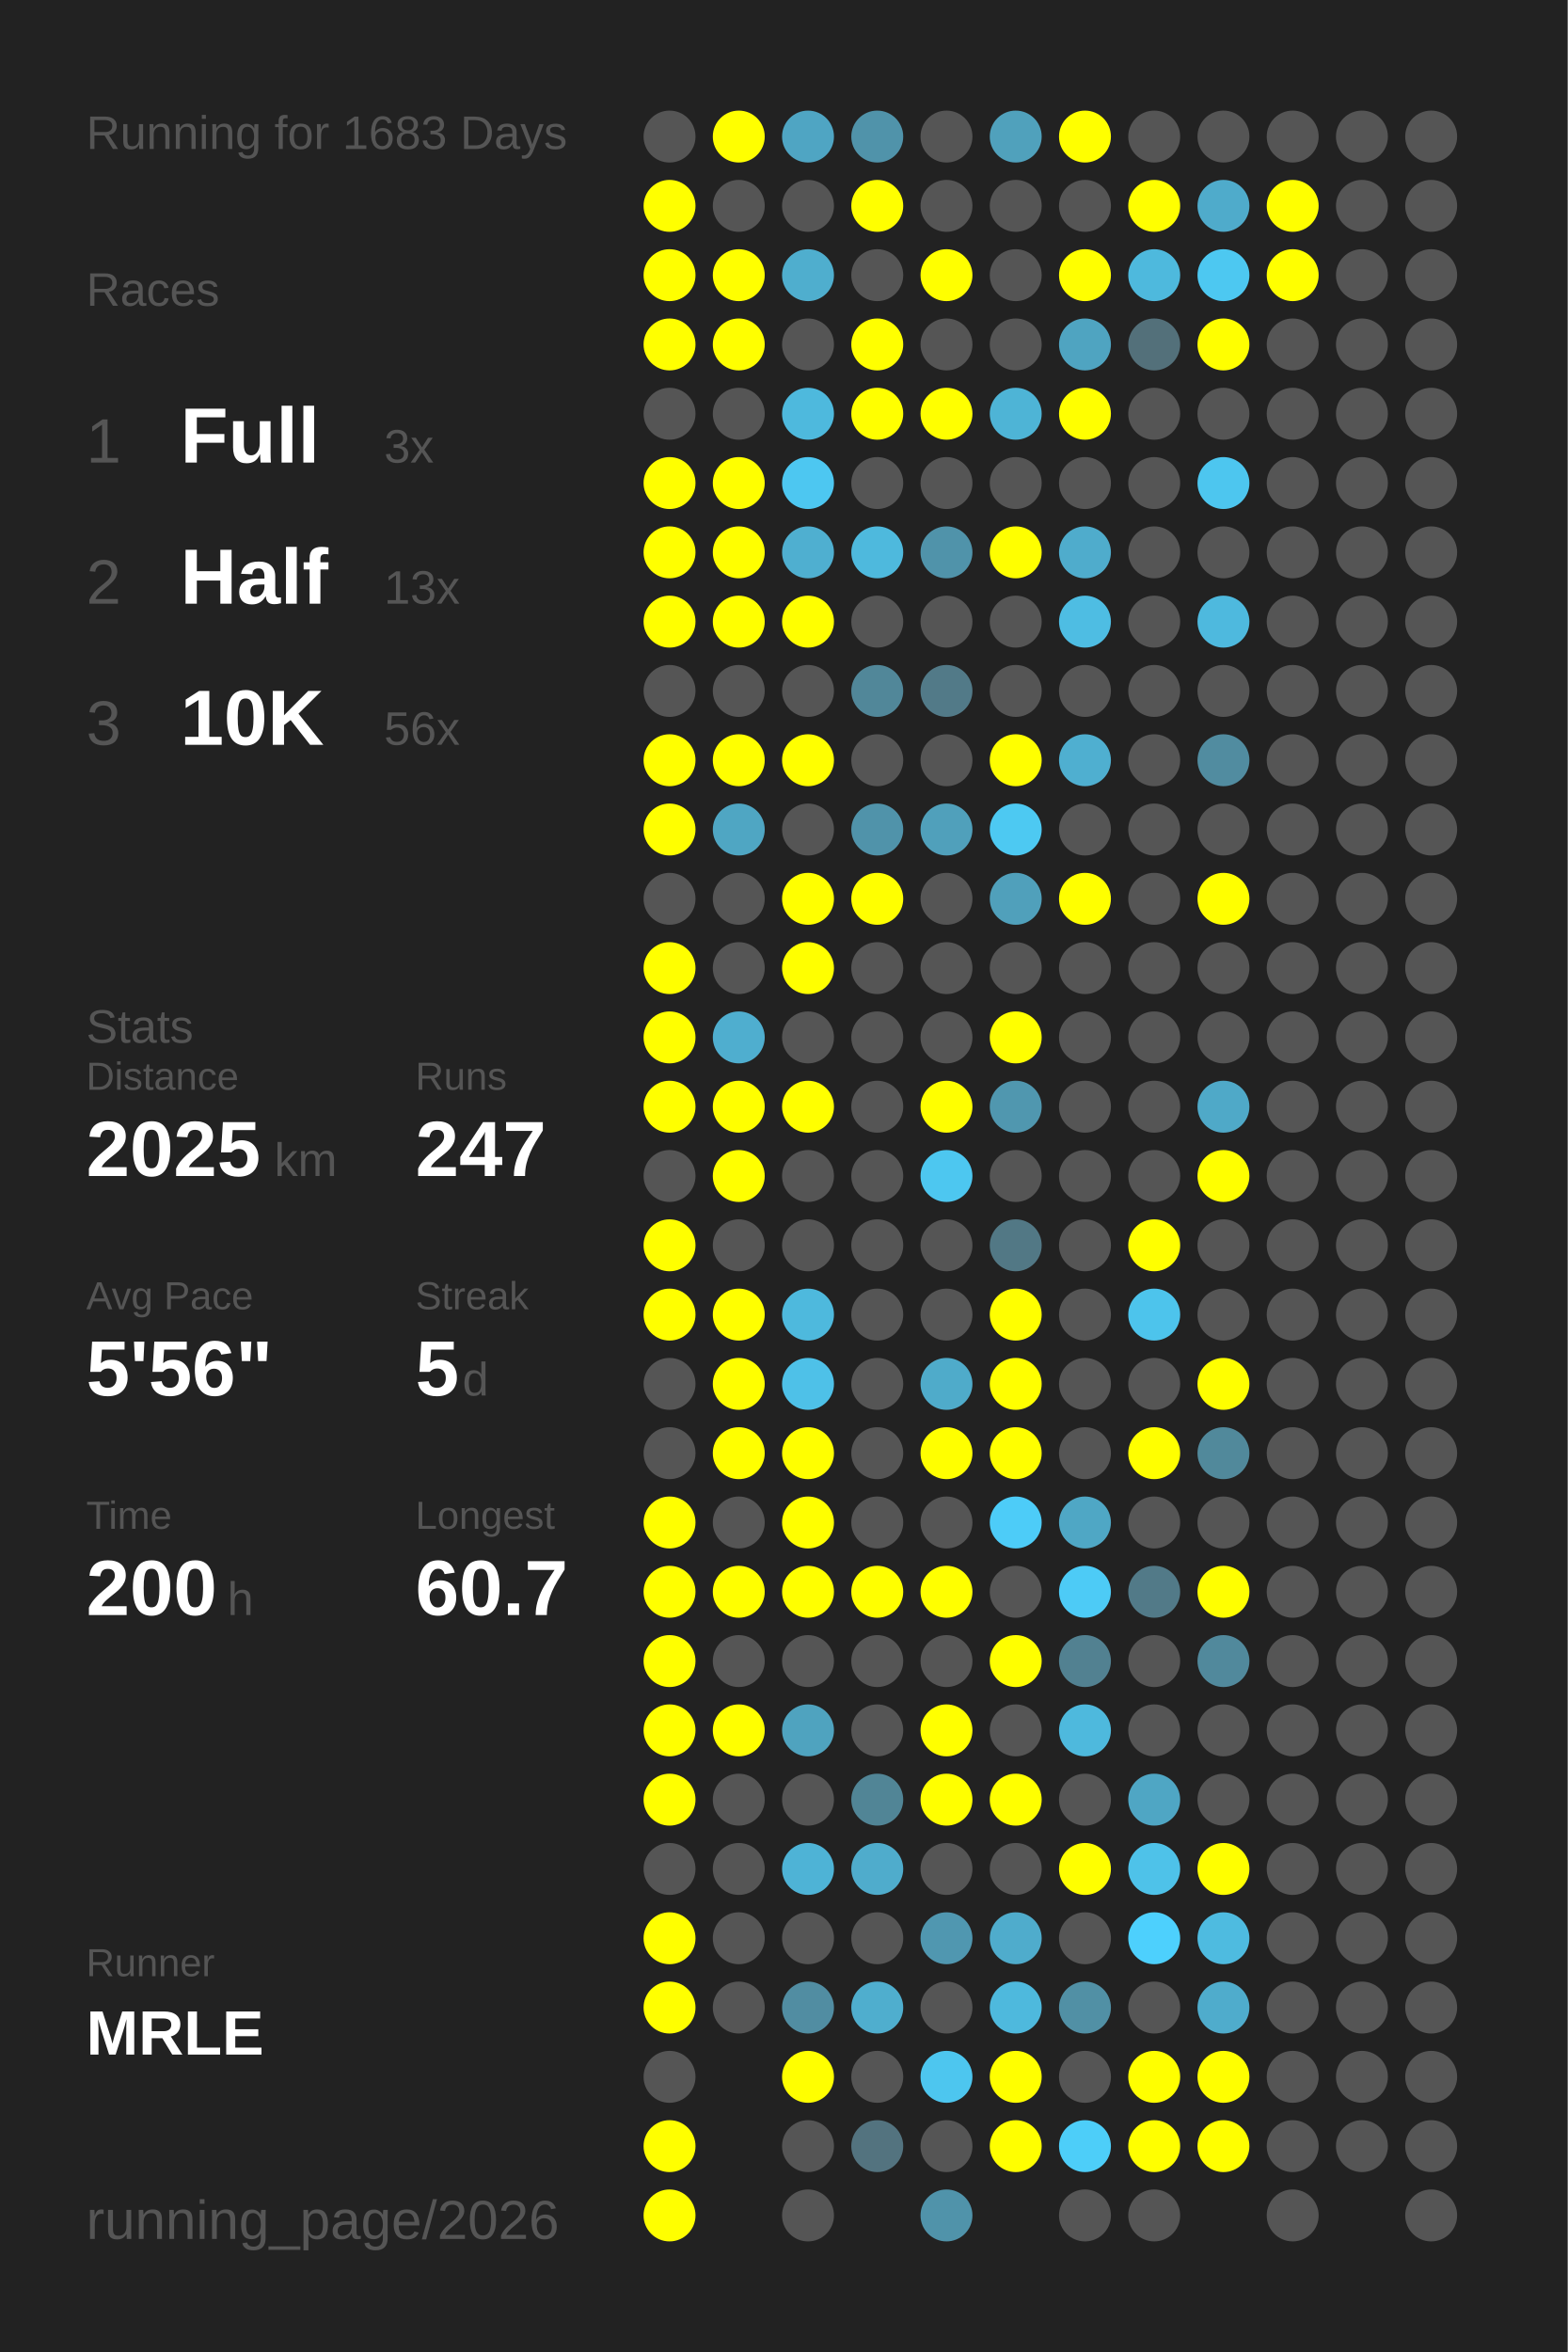
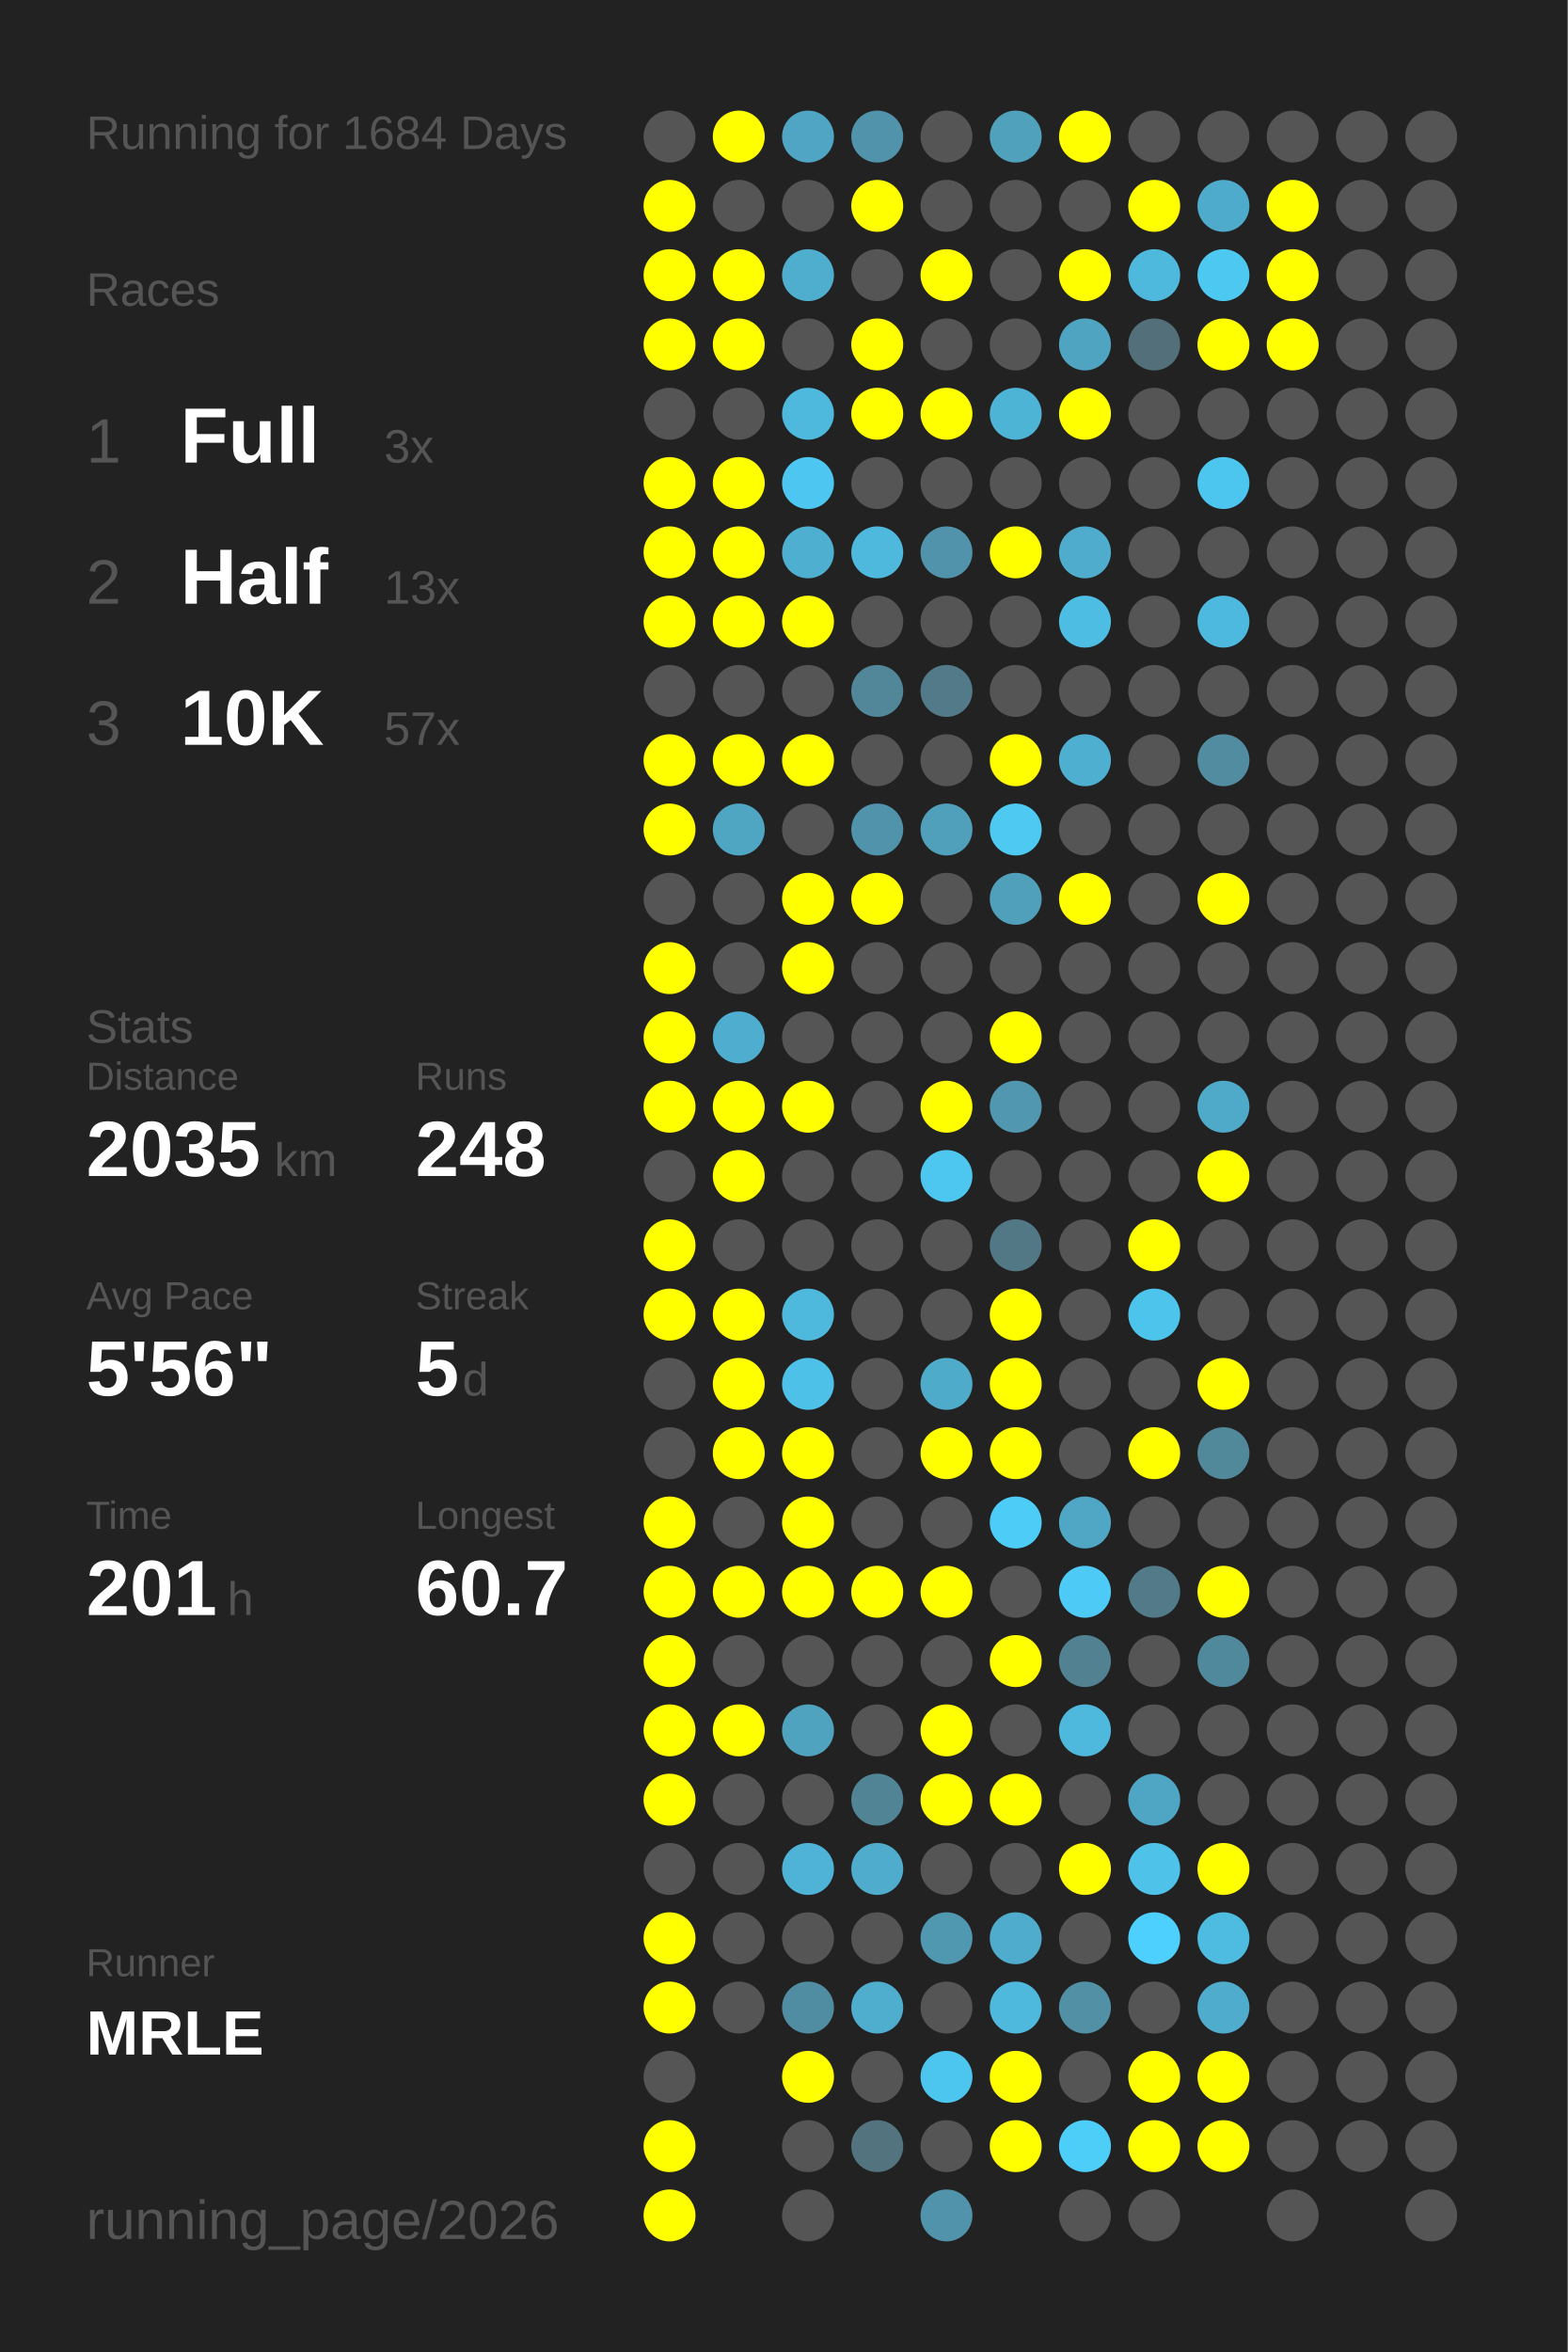
<svg xmlns="http://www.w3.org/2000/svg" baseProfile="full" height="300mm" version="1.1" viewBox="0,0,200,300" width="200mm">
  <defs />
  <rect fill="#222222" height="300" width="200" x="0" y="0" />
-   <text fill="#555555" style="font-size:6px; font-family:Arial;" x="11" y="19">Running for 1683 Days</text>
+   <text fill="#555555" style="font-size:6px; font-family:Arial;" x="11" y="19">Running for 1684 Days</text>
  <text fill="#555555" style="font-size:6px; font-family:Arial;" x="11" y="39">Races</text>
  <text fill="#555555" style="font-size:8px; font-family:Arial;" x="11" y="59">1</text>
  <text fill="#FFFFFF" style="font-size:10px; font-family:Arial; font-weight:bold;" x="23" y="59">Full</text>
  <text fill="#555555" style="font-size:6px; font-family:Arial;" x="49" y="59">3x</text>
  <text fill="#555555" style="font-size:8px; font-family:Arial;" x="11" y="77">2</text>
  <text fill="#FFFFFF" style="font-size:10px; font-family:Arial; font-weight:bold;" x="23" y="77">Half</text>
  <text fill="#555555" style="font-size:6px; font-family:Arial;" x="49" y="77">13x</text>
  <text fill="#555555" style="font-size:8px; font-family:Arial;" x="11" y="95">3</text>
  <text fill="#FFFFFF" style="font-size:10px; font-family:Arial; font-weight:bold;" x="23" y="95">10K</text>
-   <text fill="#555555" style="font-size:6px; font-family:Arial;" x="49" y="95">56x</text>
+   <text fill="#555555" style="font-size:6px; font-family:Arial;" x="49" y="95">57x</text>
  <text fill="#555555" style="font-size:6px; font-family:Arial;" x="11" y="133">Stats</text>
  <text fill="#555555" style="font-size:5px; font-family:Arial;" x="11" y="139">Distance</text>
-   <text fill="#FFFFFF" style="font-size:10px; font-family:Arial; font-weight:bold;" x="11" y="150">2025</text>
+   <text fill="#FFFFFF" style="font-size:10px; font-family:Arial; font-weight:bold;" x="11" y="150">2035</text>
  <text fill="#555555" style="font-size:6px; font-family:Arial;" x="35" y="150">km</text>
  <text fill="#555555" style="font-size:5px; font-family:Arial;" x="53" y="139">Runs</text>
-   <text fill="#FFFFFF" style="font-size:10px; font-family:Arial; font-weight:bold;" x="53" y="150">247</text>
+   <text fill="#FFFFFF" style="font-size:10px; font-family:Arial; font-weight:bold;" x="53" y="150">248</text>
  <text fill="#555555" style="font-size:5px; font-family:Arial;" x="11" y="167">Avg Pace</text>
  <text fill="#FFFFFF" style="font-size:10px; font-family:Arial; font-weight:bold;" x="11" y="178">5'56"</text>
  <text fill="#555555" style="font-size:5px; font-family:Arial;" x="53" y="167">Streak</text>
  <text fill="#FFFFFF" style="font-size:10px; font-family:Arial; font-weight:bold;" x="53" y="178">5</text>
  <text fill="#555555" style="font-size:6px; font-family:Arial;" x="59" y="178">d</text>
  <text fill="#555555" style="font-size:5px; font-family:Arial;" x="11" y="195">Time</text>
-   <text fill="#FFFFFF" style="font-size:10px; font-family:Arial; font-weight:bold;" x="11" y="206">200</text>
+   <text fill="#FFFFFF" style="font-size:10px; font-family:Arial; font-weight:bold;" x="11" y="206">201</text>
  <text fill="#555555" style="font-size:6px; font-family:Arial;" x="29" y="206">h</text>
  <text fill="#555555" style="font-size:5px; font-family:Arial;" x="53" y="195">Longest</text>
  <text fill="#FFFFFF" style="font-size:10px; font-family:Arial; font-weight:bold;" x="53" y="206">60.7</text>
  <text fill="#555555" style="font-size:5px; font-family:Arial;" x="11" y="252.065">Runner</text>
  <text fill="#FFFFFF" style="font-size:8px; font-family:Arial; font-weight:bold;" x="11" y="262.065">MRLE</text>
  <text fill="#555555" style="font-size:7px; font-family:Arial;" x="11" y="285.581">running_page/2026</text>
  <circle cx="85.417" cy="17.419" fill="#555555" r="3.312" />
  <circle cx="85.417" cy="26.258" fill="#FFFF00" r="3.312" />
  <circle cx="85.417" cy="35.097" fill="#FFFF00" r="3.312" />
  <circle cx="85.417" cy="43.935" fill="#FFFF00" r="3.312" />
  <circle cx="85.417" cy="52.774" fill="#555555" r="3.312" />
  <circle cx="85.417" cy="61.613" fill="#FFFF00" r="3.312" />
  <circle cx="85.417" cy="70.452" fill="#FFFF00" r="3.312" />
  <circle cx="85.417" cy="79.29" fill="#FFFF00" r="3.312" />
  <circle cx="85.417" cy="88.129" fill="#555555" r="3.312" />
  <circle cx="85.417" cy="96.968" fill="#FFFF00" r="3.312" />
  <circle cx="85.417" cy="105.806" fill="#FFFF00" r="3.312" />
  <circle cx="85.417" cy="114.645" fill="#555555" r="3.312" />
  <circle cx="85.417" cy="123.484" fill="#FFFF00" r="3.312" />
  <circle cx="85.417" cy="132.323" fill="#FFFF00" r="3.312" />
  <circle cx="85.417" cy="141.161" fill="#FFFF00" r="3.312" />
  <circle cx="85.417" cy="150" fill="#555555" r="3.312" />
  <circle cx="85.417" cy="158.839" fill="#FFFF00" r="3.312" />
  <circle cx="85.417" cy="167.677" fill="#FFFF00" r="3.312" />
  <circle cx="85.417" cy="176.516" fill="#555555" r="3.312" />
  <circle cx="85.417" cy="185.355" fill="#555555" r="3.312" />
  <circle cx="85.417" cy="194.194" fill="#FFFF00" r="3.312" />
  <circle cx="85.417" cy="203.032" fill="#FFFF00" r="3.312" />
  <circle cx="85.417" cy="211.871" fill="#FFFF00" r="3.312" />
  <circle cx="85.417" cy="220.71" fill="#FFFF00" r="3.312" />
  <circle cx="85.417" cy="229.548" fill="#FFFF00" r="3.312" />
  <circle cx="85.417" cy="238.387" fill="#555555" r="3.312" />
  <circle cx="85.417" cy="247.226" fill="#FFFF00" r="3.312" />
  <circle cx="85.417" cy="256.065" fill="#FFFF00" r="3.312" />
  <circle cx="85.417" cy="264.903" fill="#555555" r="3.312" />
  <circle cx="85.417" cy="273.742" fill="#FFFF00" r="3.312" />
  <circle cx="85.417" cy="282.581" fill="#FFFF00" r="3.312" />
  <circle cx="94.25" cy="17.419" fill="#FFFF00" r="3.312" />
  <circle cx="94.25" cy="26.258" fill="#555555" r="3.312" />
  <circle cx="94.25" cy="35.097" fill="#FFFF00" r="3.312" />
  <circle cx="94.25" cy="43.935" fill="#FFFF00" r="3.312" />
  <circle cx="94.25" cy="52.774" fill="#555555" r="3.312" />
  <circle cx="94.25" cy="61.613" fill="#FFFF00" r="3.312" />
  <circle cx="94.25" cy="70.452" fill="#FFFF00" r="3.312" />
  <circle cx="94.25" cy="79.29" fill="#FFFF00" r="3.312" />
  <circle cx="94.25" cy="88.129" fill="#555555" r="3.312" />
  <circle cx="94.25" cy="96.968" fill="#FFFF00" r="3.312" />
  <circle cx="94.25" cy="105.806" fill="#4fa6c3" r="3.312" />
  <circle cx="94.25" cy="114.645" fill="#555555" r="3.312" />
  <circle cx="94.25" cy="123.484" fill="#555555" r="3.312" />
  <circle cx="94.25" cy="132.323" fill="#4faecf" r="3.312" />
  <circle cx="94.25" cy="141.161" fill="#FFFF00" r="3.312" />
  <circle cx="94.25" cy="150" fill="#FFFF00" r="3.312" />
  <circle cx="94.25" cy="158.839" fill="#555555" r="3.312" />
  <circle cx="94.25" cy="167.677" fill="#FFFF00" r="3.312" />
  <circle cx="94.25" cy="176.516" fill="#FFFF00" r="3.312" />
  <circle cx="94.25" cy="185.355" fill="#FFFF00" r="3.312" />
  <circle cx="94.25" cy="194.194" fill="#555555" r="3.312" />
  <circle cx="94.25" cy="203.032" fill="#FFFF00" r="3.312" />
  <circle cx="94.25" cy="211.871" fill="#555555" r="3.312" />
  <circle cx="94.25" cy="220.71" fill="#FFFF00" r="3.312" />
  <circle cx="94.25" cy="229.548" fill="#555555" r="3.312" />
  <circle cx="94.25" cy="238.387" fill="#555555" r="3.312" />
  <circle cx="94.25" cy="247.226" fill="#555555" r="3.312" />
  <circle cx="94.25" cy="256.065" fill="#555555" r="3.312" />
  <circle cx="103.083" cy="17.419" fill="#4fa5c3" r="3.312" />
  <circle cx="103.083" cy="26.258" fill="#555555" r="3.312" />
  <circle cx="103.083" cy="35.097" fill="#4faece" r="3.312" />
  <circle cx="103.083" cy="43.935" fill="#555555" r="3.312" />
  <circle cx="103.083" cy="52.774" fill="#4eb9dd" r="3.312" />
  <circle cx="103.083" cy="61.613" fill="#4dc7f1" r="3.312" />
  <circle cx="103.083" cy="70.452" fill="#4fafd0" r="3.312" />
  <circle cx="103.083" cy="79.29" fill="#FFFF00" r="3.312" />
  <circle cx="103.083" cy="88.129" fill="#555555" r="3.312" />
  <circle cx="103.083" cy="96.968" fill="#FFFF00" r="3.312" />
  <circle cx="103.083" cy="105.806" fill="#555555" r="3.312" />
  <circle cx="103.083" cy="114.645" fill="#FFFF00" r="3.312" />
  <circle cx="103.083" cy="123.484" fill="#FFFF00" r="3.312" />
  <circle cx="103.083" cy="132.323" fill="#555555" r="3.312" />
  <circle cx="103.083" cy="141.161" fill="#FFFF00" r="3.312" />
  <circle cx="103.083" cy="150" fill="#555555" r="3.312" />
  <circle cx="103.083" cy="158.839" fill="#555555" r="3.312" />
  <circle cx="103.083" cy="167.677" fill="#4eb9dd" r="3.312" />
  <circle cx="103.083" cy="176.516" fill="#4ec1e8" r="3.312" />
  <circle cx="103.083" cy="185.355" fill="#FFFF00" r="3.312" />
  <circle cx="103.083" cy="194.194" fill="#FFFF00" r="3.312" />
  <circle cx="103.083" cy="203.032" fill="#FFFF00" r="3.312" />
  <circle cx="103.083" cy="211.871" fill="#555555" r="3.312" />
  <circle cx="103.083" cy="220.71" fill="#4fa3bf" r="3.312" />
  <circle cx="103.083" cy="229.548" fill="#555555" r="3.312" />
  <circle cx="103.083" cy="238.387" fill="#4eb3d6" r="3.312" />
  <circle cx="103.083" cy="247.226" fill="#555555" r="3.312" />
  <circle cx="103.083" cy="256.065" fill="#518da2" r="3.312" />
  <circle cx="103.083" cy="264.903" fill="#FFFF00" r="3.312" />
  <circle cx="103.083" cy="273.742" fill="#555555" r="3.312" />
  <circle cx="103.083" cy="282.581" fill="#555555" r="3.312" />
  <circle cx="111.917" cy="17.419" fill="#5093aa" r="3.312" />
  <circle cx="111.917" cy="26.258" fill="#FFFF00" r="3.312" />
  <circle cx="111.917" cy="35.097" fill="#555555" r="3.312" />
  <circle cx="111.917" cy="43.935" fill="#FFFF00" r="3.312" />
  <circle cx="111.917" cy="52.774" fill="#FFFF00" r="3.312" />
  <circle cx="111.917" cy="61.613" fill="#555555" r="3.312" />
  <circle cx="111.917" cy="70.452" fill="#4eb9dd" r="3.312" />
  <circle cx="111.917" cy="79.29" fill="#555555" r="3.312" />
  <circle cx="111.917" cy="88.129" fill="#518799" r="3.312" />
  <circle cx="111.917" cy="96.968" fill="#555555" r="3.312" />
  <circle cx="111.917" cy="105.806" fill="#5093aa" r="3.312" />
  <circle cx="111.917" cy="114.645" fill="#FFFF00" r="3.312" />
  <circle cx="111.917" cy="123.484" fill="#555555" r="3.312" />
  <circle cx="111.917" cy="132.323" fill="#555555" r="3.312" />
  <circle cx="111.917" cy="141.161" fill="#555555" r="3.312" />
  <circle cx="111.917" cy="150" fill="#555555" r="3.312" />
  <circle cx="111.917" cy="158.839" fill="#555555" r="3.312" />
  <circle cx="111.917" cy="167.677" fill="#555555" r="3.312" />
  <circle cx="111.917" cy="176.516" fill="#555555" r="3.312" />
  <circle cx="111.917" cy="185.355" fill="#555555" r="3.312" />
  <circle cx="111.917" cy="194.194" fill="#555555" r="3.312" />
  <circle cx="111.917" cy="203.032" fill="#FFFF00" r="3.312" />
  <circle cx="111.917" cy="211.871" fill="#555555" r="3.312" />
  <circle cx="111.917" cy="220.71" fill="#555555" r="3.312" />
  <circle cx="111.917" cy="229.548" fill="#518596" r="3.312" />
  <circle cx="111.917" cy="238.387" fill="#4faccc" r="3.312" />
  <circle cx="111.917" cy="247.226" fill="#555555" r="3.312" />
  <circle cx="111.917" cy="256.065" fill="#4faece" r="3.312" />
  <circle cx="111.917" cy="264.903" fill="#555555" r="3.312" />
  <circle cx="111.917" cy="273.742" fill="#53737f" r="3.312" />
  <circle cx="120.75" cy="17.419" fill="#555555" r="3.312" />
  <circle cx="120.75" cy="26.258" fill="#555555" r="3.312" />
  <circle cx="120.75" cy="35.097" fill="#FFFF00" r="3.312" />
  <circle cx="120.75" cy="43.935" fill="#555555" r="3.312" />
  <circle cx="120.75" cy="52.774" fill="#FFFF00" r="3.312" />
  <circle cx="120.75" cy="61.613" fill="#555555" r="3.312" />
  <circle cx="120.75" cy="70.452" fill="#5093aa" r="3.312" />
  <circle cx="120.75" cy="79.29" fill="#555555" r="3.312" />
  <circle cx="120.75" cy="88.129" fill="#527a88" r="3.312" />
  <circle cx="120.75" cy="96.968" fill="#555555" r="3.312" />
  <circle cx="120.75" cy="105.806" fill="#50a0bb" r="3.312" />
  <circle cx="120.75" cy="114.645" fill="#555555" r="3.312" />
  <circle cx="120.75" cy="123.484" fill="#555555" r="3.312" />
  <circle cx="120.75" cy="132.323" fill="#555555" r="3.312" />
  <circle cx="120.75" cy="141.161" fill="#FFFF00" r="3.312" />
  <circle cx="120.75" cy="150" fill="#4dc7f0" r="3.312" />
  <circle cx="120.75" cy="158.839" fill="#555555" r="3.312" />
  <circle cx="120.75" cy="167.677" fill="#555555" r="3.312" />
  <circle cx="120.75" cy="176.516" fill="#4fabca" r="3.312" />
  <circle cx="120.75" cy="185.355" fill="#FFFF00" r="3.312" />
  <circle cx="120.75" cy="194.194" fill="#555555" r="3.312" />
  <circle cx="120.75" cy="203.032" fill="#FFFF00" r="3.312" />
  <circle cx="120.75" cy="211.871" fill="#555555" r="3.312" />
  <circle cx="120.75" cy="220.71" fill="#FFFF00" r="3.312" />
  <circle cx="120.75" cy="229.548" fill="#FFFF00" r="3.312" />
  <circle cx="120.75" cy="238.387" fill="#555555" r="3.312" />
  <circle cx="120.75" cy="247.226" fill="#5097b0" r="3.312" />
  <circle cx="120.75" cy="256.065" fill="#555555" r="3.312" />
  <circle cx="120.75" cy="264.903" fill="#4dc6ef" r="3.312" />
  <circle cx="120.75" cy="273.742" fill="#555555" r="3.312" />
  <circle cx="120.75" cy="282.581" fill="#5093aa" r="3.312" />
  <circle cx="129.583" cy="17.419" fill="#50a1bc" r="3.312" />
  <circle cx="129.583" cy="26.258" fill="#555555" r="3.312" />
  <circle cx="129.583" cy="35.097" fill="#555555" r="3.312" />
  <circle cx="129.583" cy="43.935" fill="#555555" r="3.312" />
  <circle cx="129.583" cy="52.774" fill="#4eb4d6" r="3.312" />
  <circle cx="129.583" cy="61.613" fill="#555555" r="3.312" />
  <circle cx="129.583" cy="70.452" fill="#FFFF00" r="3.312" />
  <circle cx="129.583" cy="79.29" fill="#555555" r="3.312" />
  <circle cx="129.583" cy="88.129" fill="#555555" r="3.312" />
  <circle cx="129.583" cy="96.968" fill="#FFFF00" r="3.312" />
  <circle cx="129.583" cy="105.806" fill="#4dc9f2" r="3.312" />
  <circle cx="129.583" cy="114.645" fill="#50a0bb" r="3.312" />
  <circle cx="129.583" cy="123.484" fill="#555555" r="3.312" />
  <circle cx="129.583" cy="132.323" fill="#FFFF00" r="3.312" />
  <circle cx="129.583" cy="141.161" fill="#5097af" r="3.312" />
  <circle cx="129.583" cy="150" fill="#555555" r="3.312" />
  <circle cx="129.583" cy="158.839" fill="#527885" r="3.312" />
  <circle cx="129.583" cy="167.677" fill="#FFFF00" r="3.312" />
  <circle cx="129.583" cy="176.516" fill="#FFFF00" r="3.312" />
  <circle cx="129.583" cy="185.355" fill="#FFFF00" r="3.312" />
  <circle cx="129.583" cy="194.194" fill="#4dccf8" r="3.312" />
  <circle cx="129.583" cy="203.032" fill="#555555" r="3.312" />
  <circle cx="129.583" cy="211.871" fill="#FFFF00" r="3.312" />
  <circle cx="129.583" cy="220.71" fill="#555555" r="3.312" />
  <circle cx="129.583" cy="229.548" fill="#FFFF00" r="3.312" />
  <circle cx="129.583" cy="238.387" fill="#555555" r="3.312" />
  <circle cx="129.583" cy="247.226" fill="#4faccc" r="3.312" />
  <circle cx="129.583" cy="256.065" fill="#4eb9dd" r="3.312" />
  <circle cx="129.583" cy="264.903" fill="#FFFF00" r="3.312" />
  <circle cx="129.583" cy="273.742" fill="#FFFF00" r="3.312" />
  <circle cx="138.417" cy="17.419" fill="#FFFF00" r="3.312" />
  <circle cx="138.417" cy="26.258" fill="#555555" r="3.312" />
  <circle cx="138.417" cy="35.097" fill="#FFFF00" r="3.312" />
  <circle cx="138.417" cy="43.935" fill="#4fa4c1" r="3.312" />
  <circle cx="138.417" cy="52.774" fill="#FFFF00" r="3.312" />
  <circle cx="138.417" cy="61.613" fill="#555555" r="3.312" />
  <circle cx="138.417" cy="70.452" fill="#4faccc" r="3.312" />
  <circle cx="138.417" cy="79.29" fill="#4ebde3" r="3.312" />
  <circle cx="138.417" cy="88.129" fill="#555555" r="3.312" />
  <circle cx="138.417" cy="96.968" fill="#4fafd0" r="3.312" />
  <circle cx="138.417" cy="105.806" fill="#555555" r="3.312" />
  <circle cx="138.417" cy="114.645" fill="#FFFF00" r="3.312" />
  <circle cx="138.417" cy="123.484" fill="#555555" r="3.312" />
  <circle cx="138.417" cy="132.323" fill="#555555" r="3.312" />
  <circle cx="138.417" cy="141.161" fill="#555555" r="3.312" />
  <circle cx="138.417" cy="150" fill="#555555" r="3.312" />
  <circle cx="138.417" cy="158.839" fill="#555555" r="3.312" />
  <circle cx="138.417" cy="167.677" fill="#555555" r="3.312" />
  <circle cx="138.417" cy="176.516" fill="#555555" r="3.312" />
  <circle cx="138.417" cy="185.355" fill="#555555" r="3.312" />
  <circle cx="138.417" cy="194.194" fill="#4fa7c5" r="3.312" />
  <circle cx="138.417" cy="203.032" fill="#4dcbf6" r="3.312" />
  <circle cx="138.417" cy="211.871" fill="#528191" r="3.312" />
  <circle cx="138.417" cy="220.71" fill="#4eb9dd" r="3.312" />
  <circle cx="138.417" cy="229.548" fill="#555555" r="3.312" />
  <circle cx="138.417" cy="238.387" fill="#FFFF00" r="3.312" />
  <circle cx="138.417" cy="247.226" fill="#555555" r="3.312" />
  <circle cx="138.417" cy="256.065" fill="#5190a5" r="3.312" />
  <circle cx="138.417" cy="264.903" fill="#555555" r="3.312" />
  <circle cx="138.417" cy="273.742" fill="#4dcef9" r="3.312" />
  <circle cx="138.417" cy="282.581" fill="#555555" r="3.312" />
  <circle cx="147.25" cy="17.419" fill="#555555" r="3.312" />
  <circle cx="147.25" cy="26.258" fill="#FFFF00" r="3.312" />
  <circle cx="147.25" cy="35.097" fill="#4eb9dd" r="3.312" />
  <circle cx="147.25" cy="43.935" fill="#53707a" r="3.312" />
  <circle cx="147.25" cy="52.774" fill="#555555" r="3.312" />
  <circle cx="147.25" cy="61.613" fill="#555555" r="3.312" />
  <circle cx="147.25" cy="70.452" fill="#555555" r="3.312" />
  <circle cx="147.25" cy="79.29" fill="#555555" r="3.312" />
  <circle cx="147.25" cy="88.129" fill="#555555" r="3.312" />
  <circle cx="147.25" cy="96.968" fill="#555555" r="3.312" />
  <circle cx="147.25" cy="105.806" fill="#555555" r="3.312" />
  <circle cx="147.25" cy="114.645" fill="#555555" r="3.312" />
  <circle cx="147.25" cy="123.484" fill="#555555" r="3.312" />
  <circle cx="147.25" cy="132.323" fill="#555555" r="3.312" />
  <circle cx="147.25" cy="141.161" fill="#555555" r="3.312" />
  <circle cx="147.25" cy="150" fill="#555555" r="3.312" />
  <circle cx="147.25" cy="158.839" fill="#FFFF00" r="3.312" />
  <circle cx="147.25" cy="167.677" fill="#4dc4ec" r="3.312" />
  <circle cx="147.25" cy="176.516" fill="#555555" r="3.312" />
  <circle cx="147.25" cy="185.355" fill="#FFFF00" r="3.312" />
  <circle cx="147.25" cy="194.194" fill="#555555" r="3.312" />
  <circle cx="147.25" cy="203.032" fill="#527a88" r="3.312" />
  <circle cx="147.25" cy="211.871" fill="#555555" r="3.312" />
  <circle cx="147.25" cy="220.71" fill="#555555" r="3.312" />
  <circle cx="147.25" cy="229.548" fill="#4fa6c4" r="3.312" />
  <circle cx="147.25" cy="238.387" fill="#4ec2e9" r="3.312" />
  <circle cx="147.25" cy="247.226" fill="#4dd0fd" r="3.312" />
  <circle cx="147.25" cy="256.065" fill="#555555" r="3.312" />
  <circle cx="147.25" cy="264.903" fill="#FFFF00" r="3.312" />
  <circle cx="147.25" cy="273.742" fill="#FFFF00" r="3.312" />
  <circle cx="147.25" cy="282.581" fill="#555555" r="3.312" />
  <circle cx="156.083" cy="17.419" fill="#555555" r="3.312" />
  <circle cx="156.083" cy="26.258" fill="#4fabcb" r="3.312" />
  <circle cx="156.083" cy="35.097" fill="#4dc8f1" r="3.312" />
  <circle cx="156.083" cy="43.935" fill="#FFFF00" r="3.312" />
  <circle cx="156.083" cy="52.774" fill="#555555" r="3.312" />
  <circle cx="156.083" cy="61.613" fill="#4dc6ef" r="3.312" />
  <circle cx="156.083" cy="70.452" fill="#555555" r="3.312" />
  <circle cx="156.083" cy="79.29" fill="#4eb9de" r="3.312" />
  <circle cx="156.083" cy="88.129" fill="#555555" r="3.312" />
  <circle cx="156.083" cy="96.968" fill="#518ca0" r="3.312" />
  <circle cx="156.083" cy="105.806" fill="#555555" r="3.312" />
  <circle cx="156.083" cy="114.645" fill="#FFFF00" r="3.312" />
  <circle cx="156.083" cy="123.484" fill="#555555" r="3.312" />
  <circle cx="156.083" cy="132.323" fill="#555555" r="3.312" />
  <circle cx="156.083" cy="141.161" fill="#4fa9c8" r="3.312" />
  <circle cx="156.083" cy="150" fill="#FFFF00" r="3.312" />
  <circle cx="156.083" cy="158.839" fill="#555555" r="3.312" />
  <circle cx="156.083" cy="167.677" fill="#555555" r="3.312" />
  <circle cx="156.083" cy="176.516" fill="#FFFF00" r="3.312" />
  <circle cx="156.083" cy="185.355" fill="#51899b" r="3.312" />
  <circle cx="156.083" cy="194.194" fill="#555555" r="3.312" />
  <circle cx="156.083" cy="203.032" fill="#FFFF00" r="3.312" />
  <circle cx="156.083" cy="211.871" fill="#51899c" r="3.312" />
  <circle cx="156.083" cy="220.71" fill="#555555" r="3.312" />
  <circle cx="156.083" cy="229.548" fill="#555555" r="3.312" />
  <circle cx="156.083" cy="238.387" fill="#FFFF00" r="3.312" />
  <circle cx="156.083" cy="247.226" fill="#4ebbe0" r="3.312" />
  <circle cx="156.083" cy="256.065" fill="#4faccc" r="3.312" />
  <circle cx="156.083" cy="264.903" fill="#FFFF00" r="3.312" />
  <circle cx="156.083" cy="273.742" fill="#FFFF00" r="3.312" />
  <circle cx="164.917" cy="17.419" fill="#555555" r="3.312" />
  <circle cx="164.917" cy="26.258" fill="#FFFF00" r="3.312" />
  <circle cx="164.917" cy="35.097" fill="#FFFF00" r="3.312" />
-   <circle cx="164.917" cy="43.935" fill="#555555" r="3.312" />
+   <circle cx="164.917" cy="43.935" fill="#FFFF00" r="3.312" />
  <circle cx="164.917" cy="52.774" fill="#555555" r="3.312" />
  <circle cx="164.917" cy="61.613" fill="#555555" r="3.312" />
  <circle cx="164.917" cy="70.452" fill="#555555" r="3.312" />
  <circle cx="164.917" cy="79.29" fill="#555555" r="3.312" />
  <circle cx="164.917" cy="88.129" fill="#555555" r="3.312" />
  <circle cx="164.917" cy="96.968" fill="#555555" r="3.312" />
  <circle cx="164.917" cy="105.806" fill="#555555" r="3.312" />
  <circle cx="164.917" cy="114.645" fill="#555555" r="3.312" />
  <circle cx="164.917" cy="123.484" fill="#555555" r="3.312" />
  <circle cx="164.917" cy="132.323" fill="#555555" r="3.312" />
  <circle cx="164.917" cy="141.161" fill="#555555" r="3.312" />
  <circle cx="164.917" cy="150" fill="#555555" r="3.312" />
  <circle cx="164.917" cy="158.839" fill="#555555" r="3.312" />
  <circle cx="164.917" cy="167.677" fill="#555555" r="3.312" />
  <circle cx="164.917" cy="176.516" fill="#555555" r="3.312" />
  <circle cx="164.917" cy="185.355" fill="#555555" r="3.312" />
  <circle cx="164.917" cy="194.194" fill="#555555" r="3.312" />
  <circle cx="164.917" cy="203.032" fill="#555555" r="3.312" />
  <circle cx="164.917" cy="211.871" fill="#555555" r="3.312" />
  <circle cx="164.917" cy="220.71" fill="#555555" r="3.312" />
  <circle cx="164.917" cy="229.548" fill="#555555" r="3.312" />
  <circle cx="164.917" cy="238.387" fill="#555555" r="3.312" />
  <circle cx="164.917" cy="247.226" fill="#555555" r="3.312" />
  <circle cx="164.917" cy="256.065" fill="#555555" r="3.312" />
  <circle cx="164.917" cy="264.903" fill="#555555" r="3.312" />
  <circle cx="164.917" cy="273.742" fill="#555555" r="3.312" />
  <circle cx="164.917" cy="282.581" fill="#555555" r="3.312" />
  <circle cx="173.75" cy="17.419" fill="#555555" r="3.312" />
  <circle cx="173.75" cy="26.258" fill="#555555" r="3.312" />
  <circle cx="173.75" cy="35.097" fill="#555555" r="3.312" />
  <circle cx="173.75" cy="43.935" fill="#555555" r="3.312" />
  <circle cx="173.75" cy="52.774" fill="#555555" r="3.312" />
  <circle cx="173.75" cy="61.613" fill="#555555" r="3.312" />
  <circle cx="173.75" cy="70.452" fill="#555555" r="3.312" />
  <circle cx="173.75" cy="79.29" fill="#555555" r="3.312" />
  <circle cx="173.75" cy="88.129" fill="#555555" r="3.312" />
  <circle cx="173.75" cy="96.968" fill="#555555" r="3.312" />
  <circle cx="173.75" cy="105.806" fill="#555555" r="3.312" />
  <circle cx="173.75" cy="114.645" fill="#555555" r="3.312" />
  <circle cx="173.75" cy="123.484" fill="#555555" r="3.312" />
  <circle cx="173.75" cy="132.323" fill="#555555" r="3.312" />
  <circle cx="173.75" cy="141.161" fill="#555555" r="3.312" />
  <circle cx="173.75" cy="150" fill="#555555" r="3.312" />
  <circle cx="173.75" cy="158.839" fill="#555555" r="3.312" />
  <circle cx="173.75" cy="167.677" fill="#555555" r="3.312" />
  <circle cx="173.75" cy="176.516" fill="#555555" r="3.312" />
  <circle cx="173.75" cy="185.355" fill="#555555" r="3.312" />
  <circle cx="173.75" cy="194.194" fill="#555555" r="3.312" />
  <circle cx="173.75" cy="203.032" fill="#555555" r="3.312" />
  <circle cx="173.75" cy="211.871" fill="#555555" r="3.312" />
  <circle cx="173.75" cy="220.71" fill="#555555" r="3.312" />
  <circle cx="173.75" cy="229.548" fill="#555555" r="3.312" />
  <circle cx="173.75" cy="238.387" fill="#555555" r="3.312" />
  <circle cx="173.75" cy="247.226" fill="#555555" r="3.312" />
  <circle cx="173.75" cy="256.065" fill="#555555" r="3.312" />
  <circle cx="173.75" cy="264.903" fill="#555555" r="3.312" />
  <circle cx="173.75" cy="273.742" fill="#555555" r="3.312" />
  <circle cx="182.583" cy="17.419" fill="#555555" r="3.312" />
  <circle cx="182.583" cy="26.258" fill="#555555" r="3.312" />
  <circle cx="182.583" cy="35.097" fill="#555555" r="3.312" />
  <circle cx="182.583" cy="43.935" fill="#555555" r="3.312" />
  <circle cx="182.583" cy="52.774" fill="#555555" r="3.312" />
  <circle cx="182.583" cy="61.613" fill="#555555" r="3.312" />
  <circle cx="182.583" cy="70.452" fill="#555555" r="3.312" />
  <circle cx="182.583" cy="79.29" fill="#555555" r="3.312" />
  <circle cx="182.583" cy="88.129" fill="#555555" r="3.312" />
  <circle cx="182.583" cy="96.968" fill="#555555" r="3.312" />
  <circle cx="182.583" cy="105.806" fill="#555555" r="3.312" />
  <circle cx="182.583" cy="114.645" fill="#555555" r="3.312" />
  <circle cx="182.583" cy="123.484" fill="#555555" r="3.312" />
  <circle cx="182.583" cy="132.323" fill="#555555" r="3.312" />
  <circle cx="182.583" cy="141.161" fill="#555555" r="3.312" />
  <circle cx="182.583" cy="150" fill="#555555" r="3.312" />
  <circle cx="182.583" cy="158.839" fill="#555555" r="3.312" />
  <circle cx="182.583" cy="167.677" fill="#555555" r="3.312" />
  <circle cx="182.583" cy="176.516" fill="#555555" r="3.312" />
  <circle cx="182.583" cy="185.355" fill="#555555" r="3.312" />
  <circle cx="182.583" cy="194.194" fill="#555555" r="3.312" />
  <circle cx="182.583" cy="203.032" fill="#555555" r="3.312" />
  <circle cx="182.583" cy="211.871" fill="#555555" r="3.312" />
  <circle cx="182.583" cy="220.71" fill="#555555" r="3.312" />
  <circle cx="182.583" cy="229.548" fill="#555555" r="3.312" />
  <circle cx="182.583" cy="238.387" fill="#555555" r="3.312" />
  <circle cx="182.583" cy="247.226" fill="#555555" r="3.312" />
  <circle cx="182.583" cy="256.065" fill="#555555" r="3.312" />
  <circle cx="182.583" cy="264.903" fill="#555555" r="3.312" />
  <circle cx="182.583" cy="273.742" fill="#555555" r="3.312" />
  <circle cx="182.583" cy="282.581" fill="#555555" r="3.312" />
</svg>
